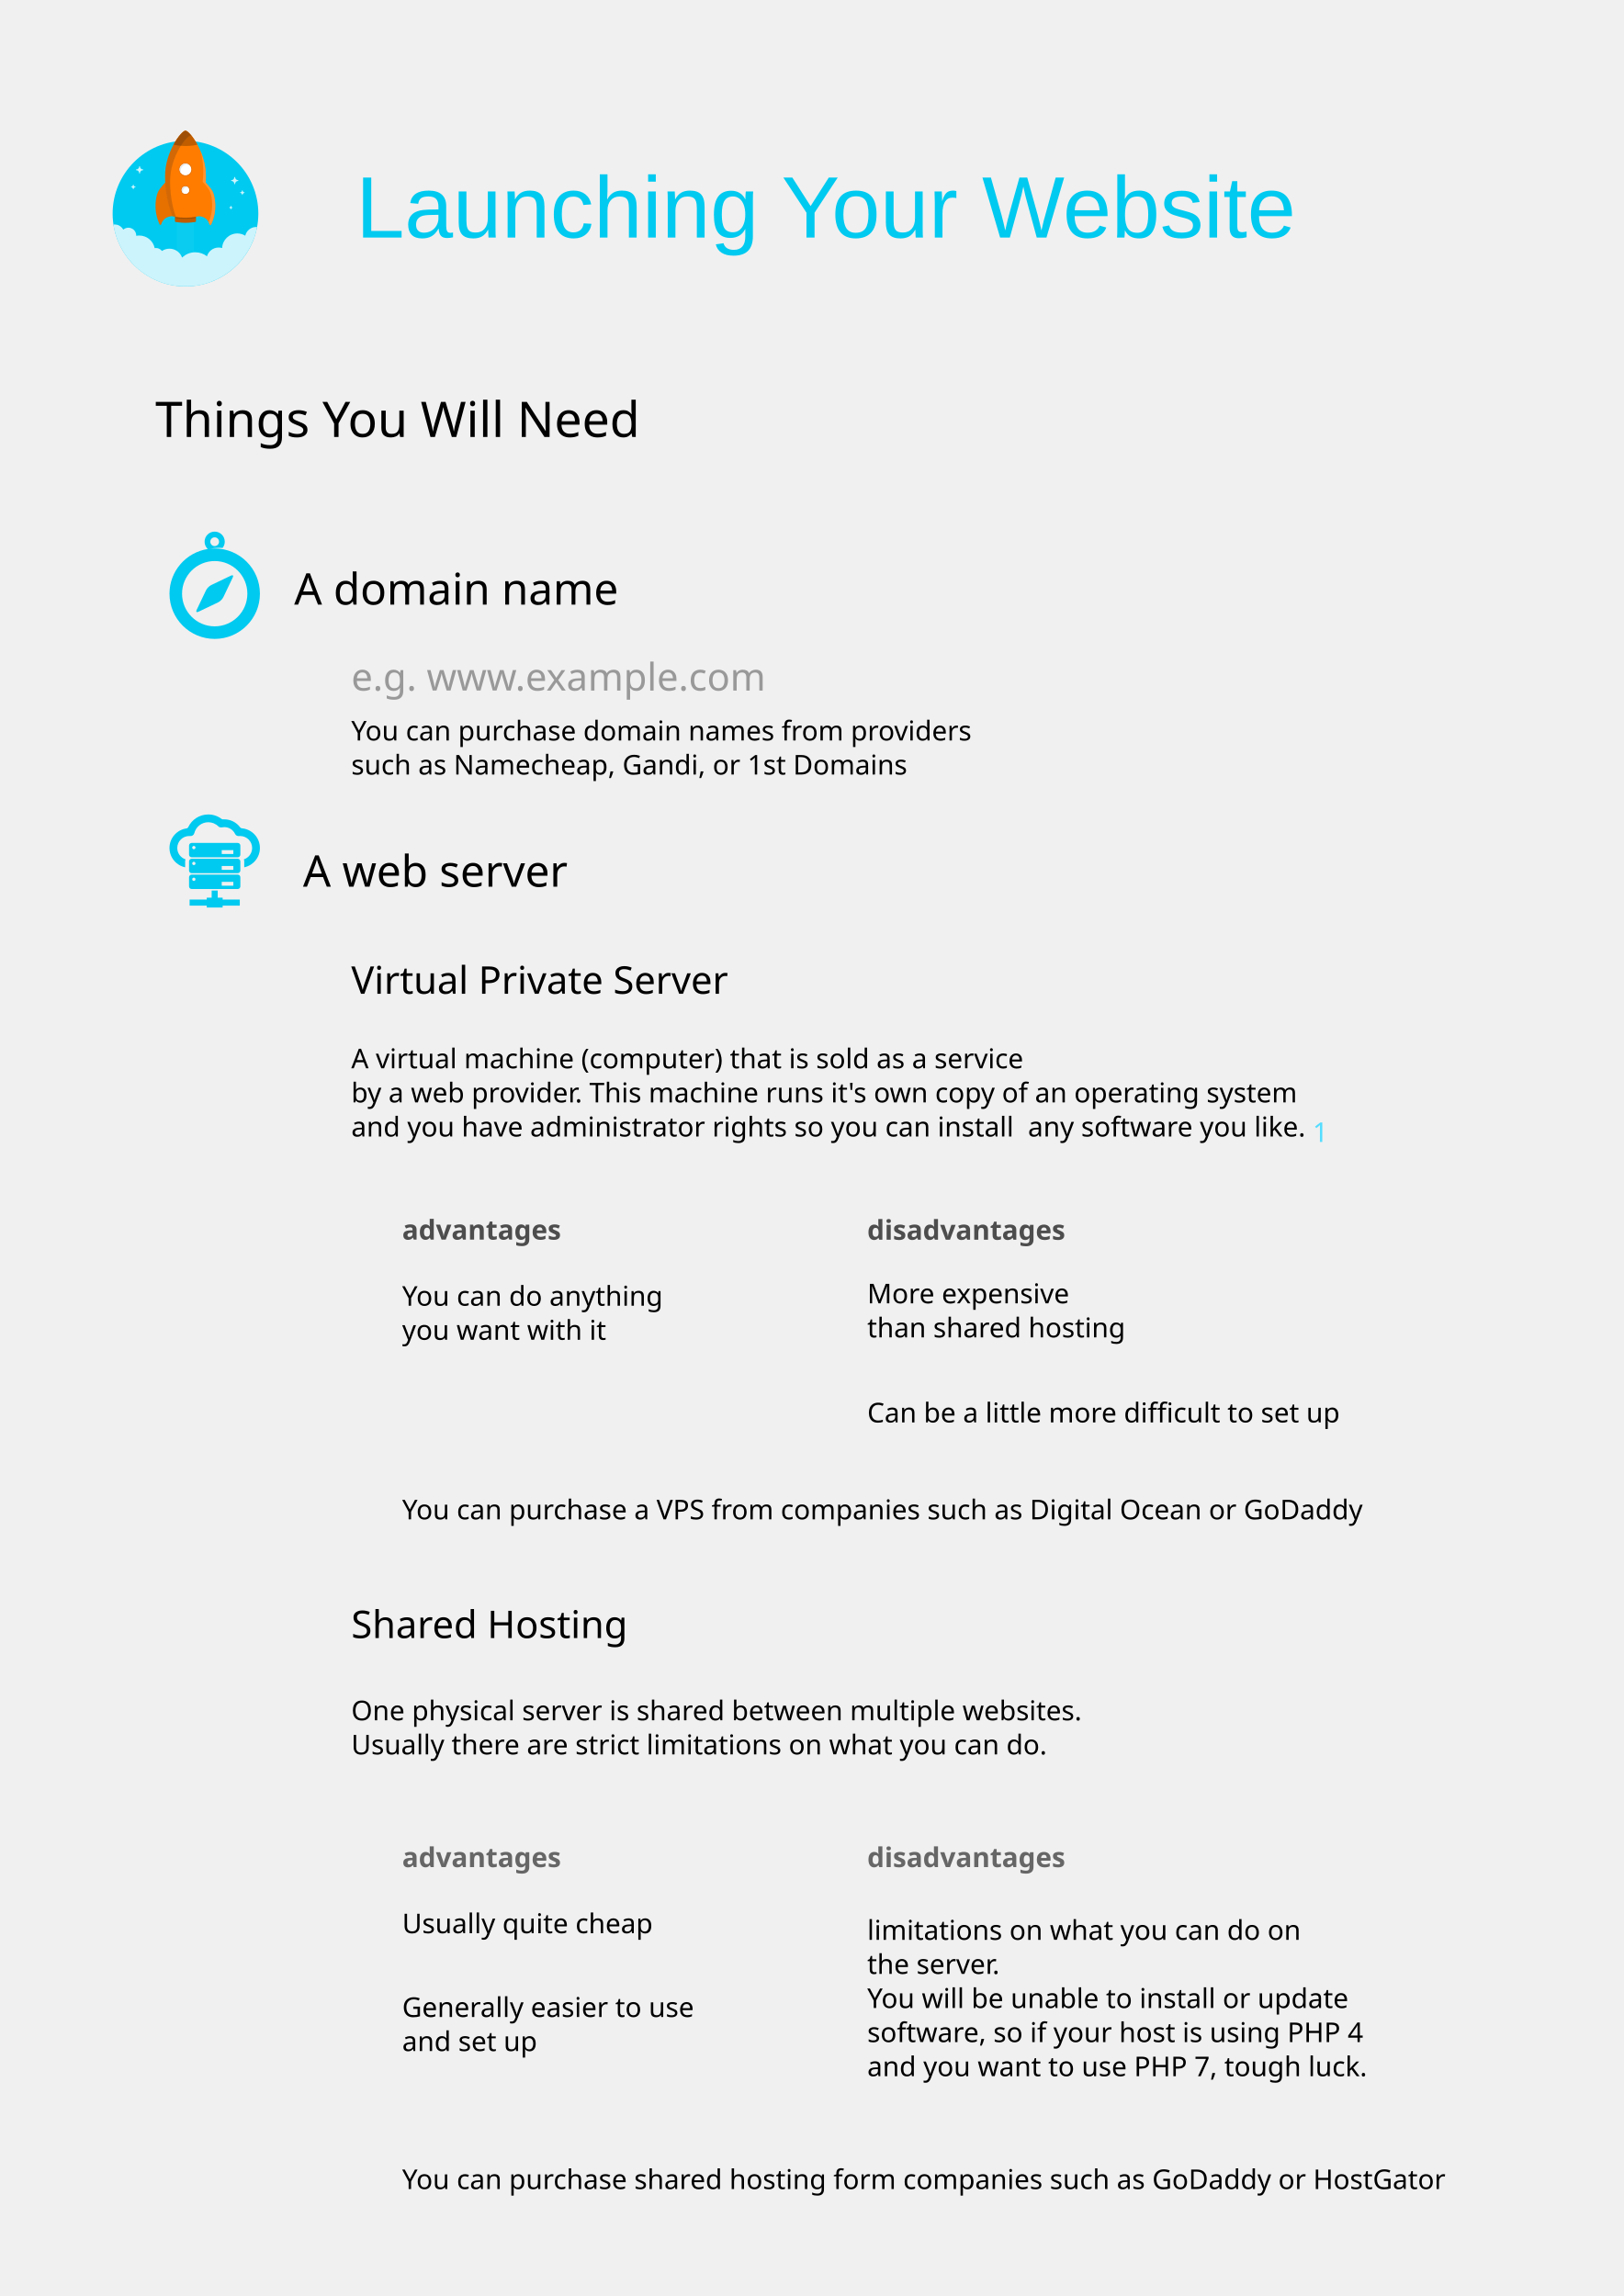
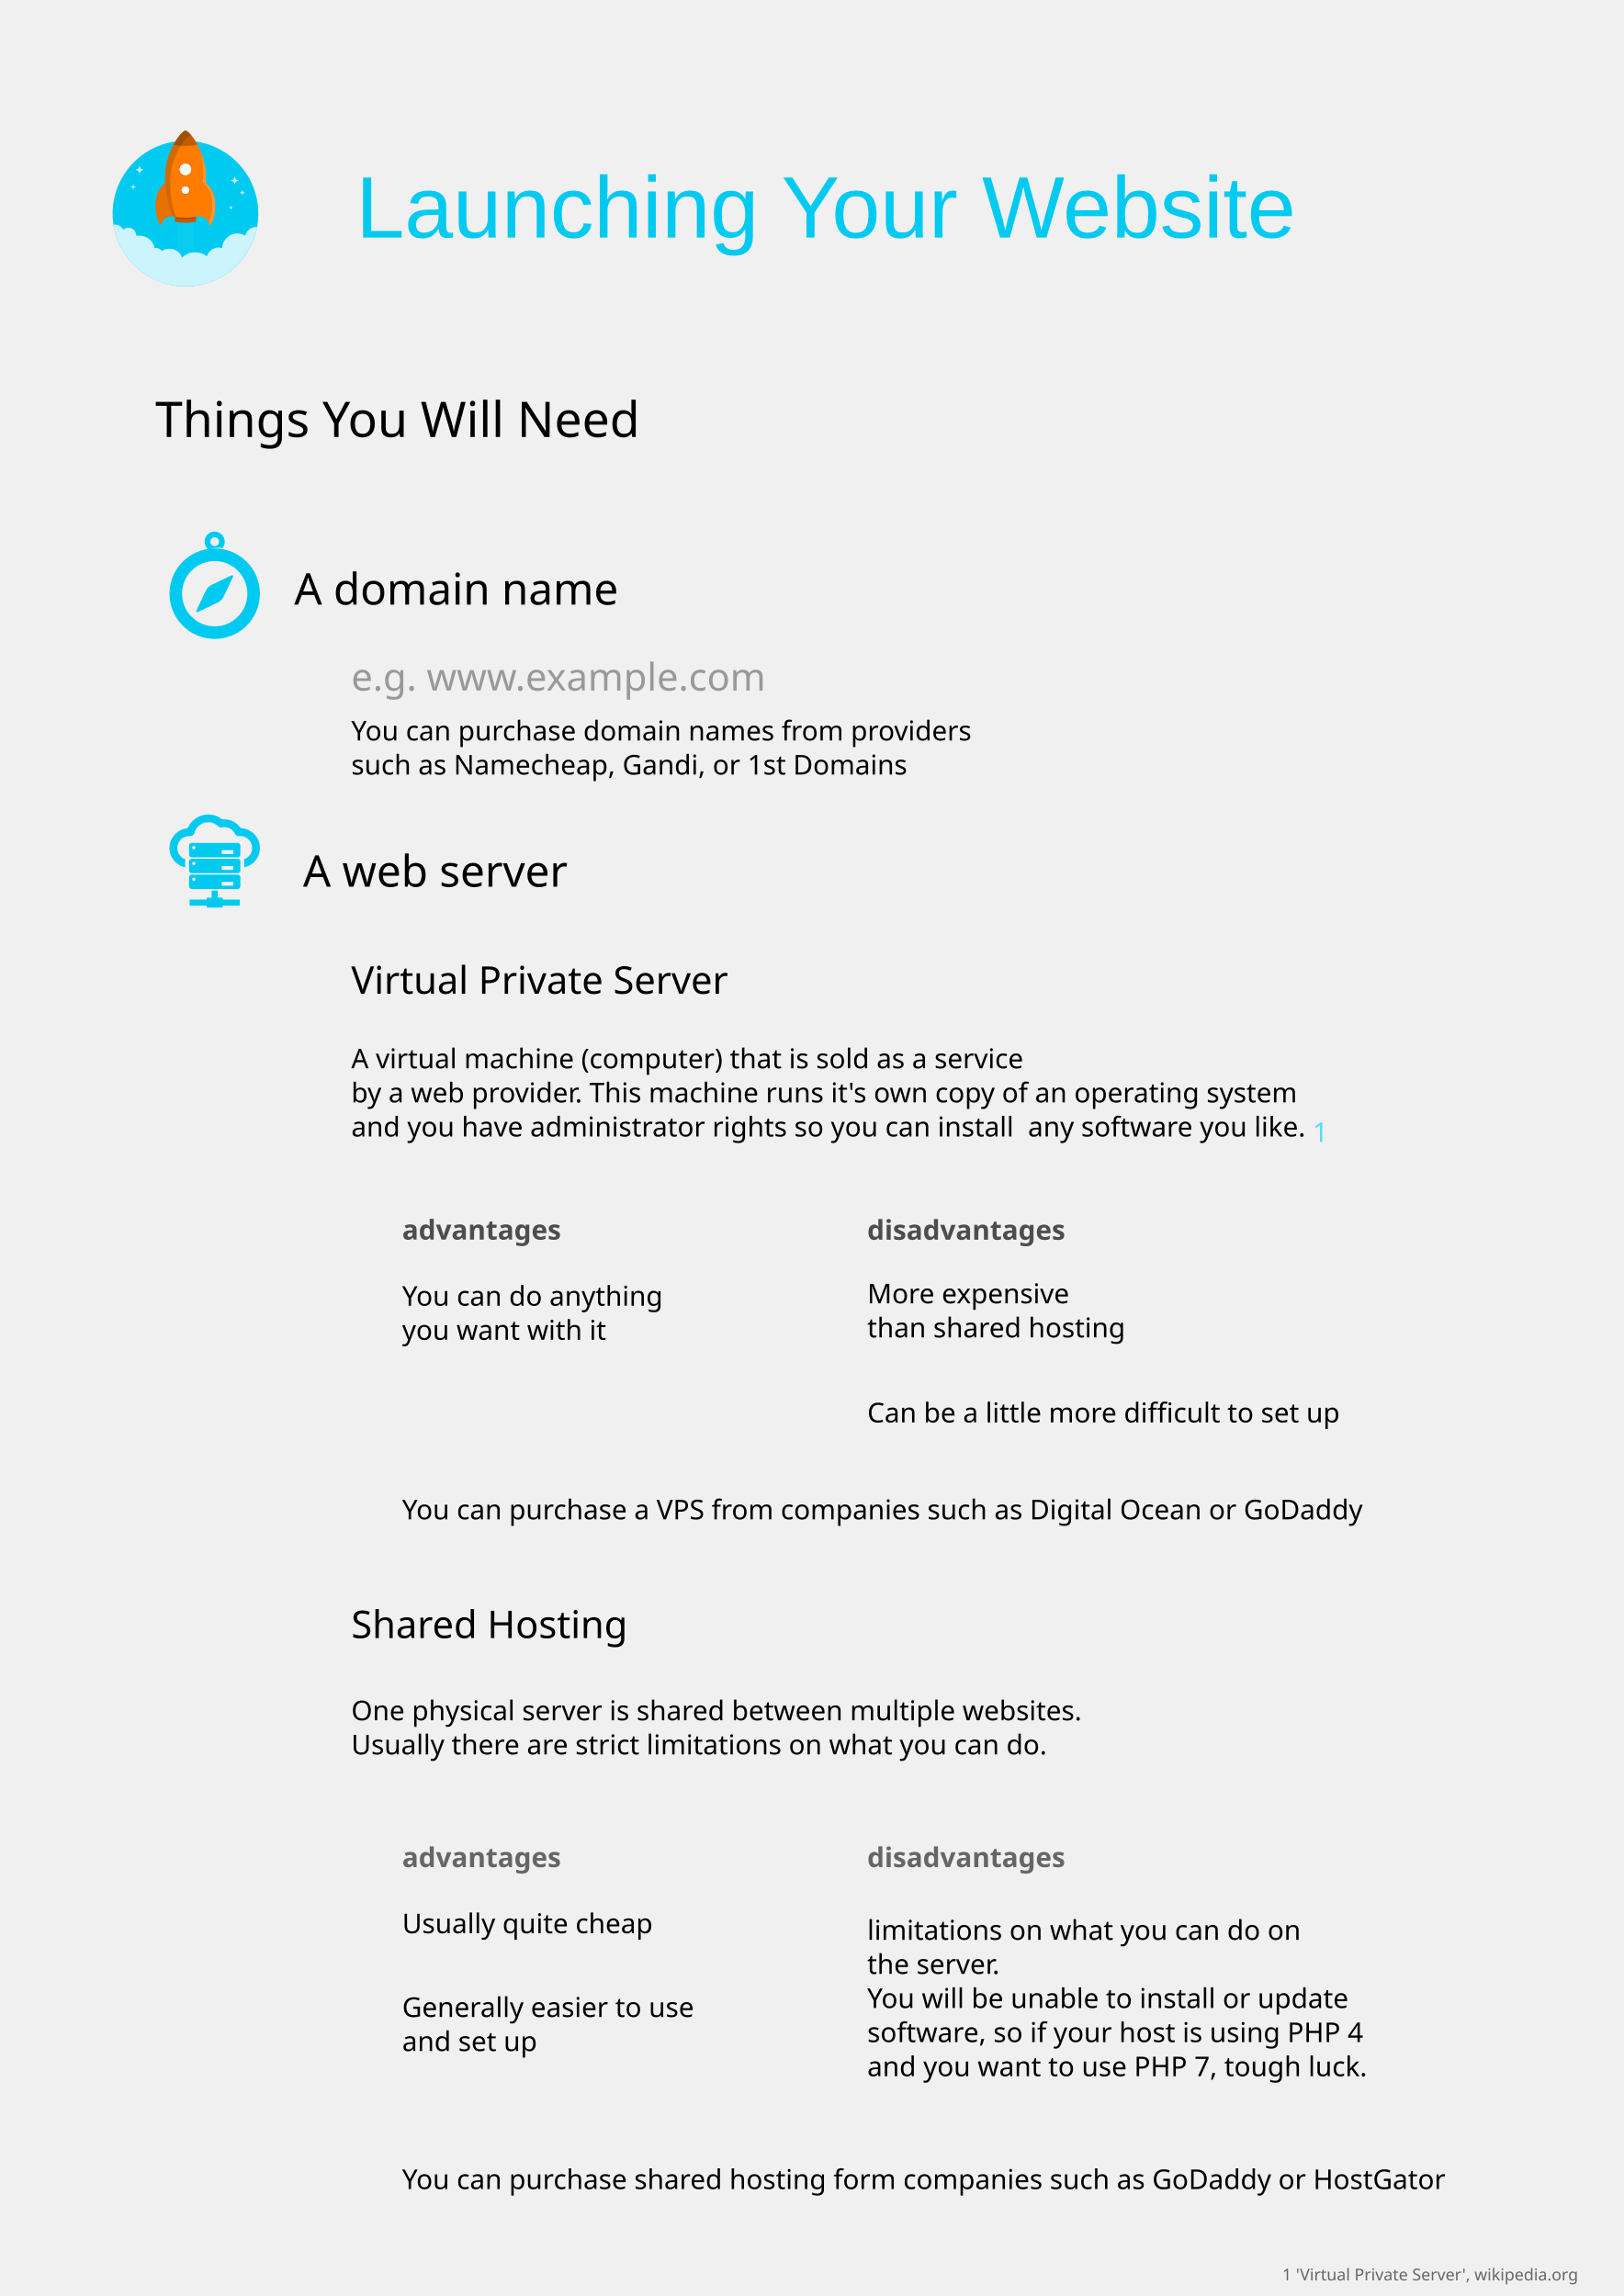
<svg xmlns="http://www.w3.org/2000/svg" width="210mm" height="297mm" viewBox="0 0 744.094 1052.362" id="svg2" version="1.1">
  <defs id="defs4">
    <clipPath id="clipPath16">
      <path d="m0 0h800v600h-800v-600z" id="path18" />
    </clipPath>
    <clipPath id="clipPath28">
      <path d="m233.23 277.42h335.48v-145.16h-335.48v145.16z" id="path30" />
    </clipPath>
    <clipPath id="clipPath32">
      <path d="m233.23 132.26h335.48v145.16h-335.48v-145.16z" id="path34" />
    </clipPath>
    <clipPath id="clipPath52">
      <path d="m507.61 388.52h17.831v-17.832h-17.831v17.832z" id="path54" />
    </clipPath>
    <clipPath id="clipPath56">
      <path d="m507.61 370.69h17.831v17.832h-17.831v-17.832z" id="path58" />
    </clipPath>
    <clipPath id="clipPath76">
      <path d="m285.43 413.65h17.831v-17.831h-17.831v17.831z" id="path78" />
    </clipPath>
    <clipPath id="clipPath80">
      <path d="m285.43 395.82h17.831v17.831h-17.831v-17.831z" id="path82" />
    </clipPath>
    <clipPath id="clipPath100">
      <path d="m528.51 357.24h11.682v-11.682h-11.682v11.682z" id="path102" />
    </clipPath>
    <clipPath id="clipPath104">
      <path d="m528.51 345.56h11.683v11.682h-11.683v-11.682z" id="path106" />
    </clipPath>
    <clipPath id="clipPath124">
      <path d="m273.75 370.52h11.683v-11.683h-11.683v11.683z" id="path126" />
    </clipPath>
    <clipPath id="clipPath128">
      <path d="m273.75 358.83h11.682v11.683h-11.682v-11.683z" id="path130" />
    </clipPath>
    <clipPath id="clipPath148">
      <path d="m503.09 321h9.031v-9.031h-9.031v9.031z" id="path150" />
    </clipPath>
    <clipPath id="clipPath152">
      <path d="m503.09 311.97h9.031v9.03h-9.031v-9.03z" id="path154" />
    </clipPath>
    <clipPath id="clipPath176">
      <path d="m380.45 290.36h42.023v-86.543h-42.023v86.543z" id="path178" />
    </clipPath>
    <clipPath id="clipPath180">
      <path d="m380.46 203.82h42.021v86.543h-42.021v-86.543z" id="path182" />
    </clipPath>
    <clipPath id="clipPath184">
      <path d="m380.46 290.36h42.022v-86.543h-42.022v86.543z" id="path186" />
    </clipPath>
    <clipPath id="clipPath188">
      <path d="m380.46 290.36h42.022v-86.543h-42.022v86.543z" id="path190" />
    </clipPath>
    <linearGradient gradientTransform="matrix(-.0000038 86.543 -86.543 -.0000038 401.44 203.81)" gradientUnits="userSpaceOnUse" id="linearGradient196">
      <stop offset="0" stop-color="#231f20" id="stop198" />
      <stop offset="1" stop-color="#fff" id="stop200" />
    </linearGradient>
    <mask id="mask202">
      <g id="g204">
        <g clip-path="url(#clipPath184)" id="g206">
          <path d="m380.46 290.36h42.021v-86.543h-42.021v86.543z" id="path208" />
          <g id="g210">
            <g id="g214">
              <g clip-path="url(#clipPath188)" id="g216">
                <g id="g218">
                  <g id="g220">
                    <g id="g222">
                      <g id="g224">
                        <path fill="url(#linearGradient196)" d="m380.46 290.36h42.021v-86.543h-42.021v86.543z" id="path226" />
                      </g>
                    </g>
                  </g>
                </g>
              </g>
            </g>
          </g>
        </g>
      </g>
    </mask>
    <clipPath id="clipPath228">
      <path d="m380.46 290.36h42.022v-86.543h-42.022v86.543z" id="path230" />
    </clipPath>
    <linearGradient gradientTransform="matrix(-3.8e-6,86.543,-86.543,-3.8e-6,401.44,203.81)" gradientUnits="userSpaceOnUse" id="linearGradient236">
      <stop offset="0" stop-color="#fff" id="stop238" />
      <stop offset="1" stop-color="#fff" id="stop240" />
    </linearGradient>
    <clipPath id="clipPath280">
      <path d="m376.94 297.56h49.046v-7.704h-49.046v7.704z" id="path282" />
    </clipPath>
    <clipPath id="clipPath284">
      <path d="m376.94 289.86h49.046v7.703h-49.046v-7.703z" id="path286" />
    </clipPath>
    <clipPath id="clipPath344">
      <path d="m353.81 496.26h62.813v-201.62h-62.813v201.62z" id="path346" />
    </clipPath>
    <clipPath id="clipPath348">
      <path d="m353.81 294.65h62.813v201.61h-62.813v-201.61z" id="path350" />
    </clipPath>
  </defs>
  <g id="layer1">
    <g transform="matrix(0.196215,0,0,-0.196215,6.218703,157.2435)" id="g10">
      <g id="g12">
        <g clip-path="url(#clipPath16)" id="g14">
          <g transform="translate(571.64,302.39)" id="g20">
            <path d="m 0,0 c 0,-93.964 -76.172,-170.13 -170.13,-170.13 -93.959,0 -170.14,76.162 -170.14,170.13 0,93.957 76.177,170.12 170.14,170.12 C -76.172,170.12 0,93.957 0,0" id="path22" style="fill:#00caf0" />
          </g>
          <g id="g24">
            <g id="g36">
              <g clip-path="url(#clipPath28)" id="g38" style="opacity:0.8">
                <g id="g40">
                  <g clip-path="url(#clipPath32)" id="g42">
                    <g transform="translate(401.52,132.26)" id="g44">
                      <path d="m 0,0 c 83.247,0 152.49,59.808 167.2,138.8 -0.709,0.057 -1.42,0.107 -2.142,0.107 -12.435,0 -22.818,-8.711 -25.426,-20.357 -5.404,3.312 -11.735,5.255 -18.537,5.255 -19.155,0 -34.728,-15.151 -35.506,-34.115 -2.587,0.775 -5.325,1.206 -8.164,1.206 -12.91,0 -23.79,-8.619 -27.249,-20.409 -7.539,5.831 -16.969,9.336 -27.239,9.336 -11.971,0 -22.818,-4.741 -30.83,-12.415 -4.35,12.122 -15.907,20.809 -29.528,20.809 -6.509,0 -12.552,-1.979 -17.567,-5.365 -3.16,4.203 -8.173,6.933 -13.839,6.933 -1.057,0 -2.085,-0.11 -3.089,-0.29 -3.401,16.801 -18.244,29.448 -36.044,29.448 -2.433,0 -4.804,-0.249 -7.105,-0.698 0.01,0.233 0.036,0.461 0.036,0.698 0,10.098 -8.185,18.279 -18.278,18.279 -4.585,0 -8.764,-1.698 -11.973,-4.487 -4.217,7.414 -12.175,12.427 -21.316,12.427 -0.569,0 -1.126,-0.046 -1.686,-0.084 12.11,-82.088 82.833,-145.08 168.28,-145.08" id="path46" style="fill:#ffffff" />
                    </g>
                  </g>
                </g>
              </g>
            </g>
          </g>
          <g id="g48">
            <g id="g60">
              <g clip-path="url(#clipPath52)" id="g62" style="opacity:0.8">
                <g id="g64">
                  <g clip-path="url(#clipPath56)" id="g66">
                    <g transform="translate(524.62,380.43)" id="g68">
                      <path d="m 0,0 c -4.012,0 -7.275,3.261 -7.275,7.275 0,0.454 -0.368,0.819 -0.822,0.819 -0.452,0 -0.819,-0.365 -0.819,-0.819 C -8.916,3.261 -12.18,0 -16.191,0 c -0.452,0 -0.822,-0.368 -0.822,-0.822 0,-0.451 0.37,-0.819 0.822,-0.819 4.011,0 7.275,-3.264 7.275,-7.275 0,-0.454 0.367,-0.821 0.819,-0.821 0.454,0 0.822,0.367 0.822,0.821 0,4.011 3.263,7.275 7.275,7.275 0.453,0 0.818,0.368 0.818,0.819 C 0.818,-0.368 0.453,0 0,0" id="path70" style="fill:#ffffff" />
                    </g>
                  </g>
                </g>
              </g>
            </g>
          </g>
          <g id="g72">
            <g id="g84">
              <g clip-path="url(#clipPath76)" id="g86" style="opacity:0.8">
                <g id="g88">
                  <g clip-path="url(#clipPath80)" id="g90">
                    <g transform="translate(302.44,405.55)" id="g92">
                      <path d="m 0,0 c -4.011,0 -7.275,3.262 -7.275,7.275 0,0.454 -0.368,0.819 -0.82,0.819 -0.453,0 -0.821,-0.365 -0.821,-0.819 C -8.916,3.262 -12.18,0 -16.19,0 c -0.453,0 -0.821,-0.367 -0.821,-0.821 0,-0.452 0.368,-0.819 0.821,-0.819 4.01,0 7.274,-3.264 7.274,-7.276 0,-0.453 0.368,-0.821 0.821,-0.821 0.452,0 0.82,0.368 0.82,0.821 0,4.012 3.264,7.276 7.275,7.276 0.453,0 0.82,0.367 0.82,0.819 C 0.82,-0.367 0.453,0 0,0" id="path94" style="fill:#ffffff" />
                    </g>
                  </g>
                </g>
              </g>
            </g>
          </g>
          <g id="g96">
            <g id="g108">
              <g clip-path="url(#clipPath100)" id="g110" style="opacity:0.8">
                <g id="g112">
                  <g clip-path="url(#clipPath104)" id="g114">
                    <g transform="translate(539.66,351.94)" id="g116">
                      <path d="m 0,0 c -2.63,0 -4.768,2.138 -4.768,4.765 0,0.298 -0.24,0.538 -0.538,0.538 -0.297,0 -0.536,-0.24 -0.536,-0.538 C -5.842,2.138 -7.981,0 -10.609,0 c -0.295,0 -0.538,-0.24 -0.538,-0.538 0,-0.295 0.243,-0.538 0.538,-0.538 2.628,0 4.767,-2.138 4.767,-4.765 0,-0.298 0.239,-0.538 0.536,-0.538 0.298,0 0.538,0.24 0.538,0.538 0,2.627 2.138,4.765 4.768,4.765 0.295,0 0.535,0.243 0.535,0.538 C 0.535,-0.24 0.295,0 0,0" id="path118" style="fill:#ffffff" />
                    </g>
                  </g>
                </g>
              </g>
            </g>
          </g>
          <g id="g120">
            <g id="g132">
              <g clip-path="url(#clipPath124)" id="g134" style="opacity:0.8">
                <g id="g136">
                  <g clip-path="url(#clipPath128)" id="g138">
                    <g transform="translate(284.89,365.21)" id="g140">
                      <path d="m 0,0 c -2.629,0 -4.768,2.138 -4.768,4.765 0,0.298 -0.24,0.538 -0.537,0.538 -0.297,0 -0.536,-0.24 -0.536,-0.538 C -5.841,2.138 -7.98,0 -10.609,0 c -0.295,0 -0.537,-0.24 -0.537,-0.538 0,-0.295 0.242,-0.538 0.537,-0.538 2.629,0 4.768,-2.138 4.768,-4.765 0,-0.298 0.239,-0.538 0.536,-0.538 0.297,0 0.537,0.24 0.537,0.538 0,2.627 2.139,4.765 4.768,4.765 0.295,0 0.537,0.243 0.537,0.538 C 0.537,-0.24 0.295,0 0,0" id="path142" style="fill:#ffffff" />
                    </g>
                  </g>
                </g>
              </g>
            </g>
          </g>
          <g id="g144">
            <g id="g156">
              <g clip-path="url(#clipPath148)" id="g158" style="opacity:0.8">
                <g id="g160">
                  <g clip-path="url(#clipPath152)" id="g162">
                    <g transform="translate(511.71,316.9)" id="g164">
                      <path d="M 0,0 C -2.032,0 -3.687,1.652 -3.687,3.685 -3.687,3.915 -3.872,4.1 -4.103,4.1 -4.331,4.1 -4.516,3.915 -4.516,3.685 -4.516,1.652 -6.168,0 -8.202,0 c -0.229,0 -0.416,-0.185 -0.416,-0.416 0,-0.228 0.187,-0.415 0.416,-0.415 2.034,0 3.686,-1.652 3.686,-3.684 0,-0.229 0.185,-0.416 0.413,-0.416 0.231,0 0.416,0.187 0.416,0.416 0,2.032 1.655,3.684 3.687,3.684 0.229,0 0.413,0.187 0.413,0.415 C 0.413,-0.185 0.229,0 0,0" id="path166" style="fill:#ffffff" />
                    </g>
                  </g>
                </g>
              </g>
            </g>
          </g>
          <g transform="translate(337.13,352.53)" id="g168">
            <path d="m 0,0 c 4.222,9.415 17.499,22.846 18.062,23.413 0.489,0.495 1.206,0.677 1.874,0.492 0.666,-0.189 1.177,-0.725 1.334,-1.402 l 17.657,-76.414 c 0.14,-0.604 -0.023,-1.237 -0.436,-1.695 -0.412,-0.467 -1.023,-0.707 -1.638,-0.625 -0.007,0 -0.903,0.1 -2.363,0.1 -6.41,0 -21.854,-1.854 -26.794,-19.029 -0.22,-0.762 -0.885,-1.31 -1.675,-1.374 -0.052,-0.002 -0.105,-0.002 -0.157,-0.002 -0.727,0 -1.4,0.415 -1.718,1.083 C -11.901,-41.758 -4.287,-9.562 0,0" id="path170" style="fill:#e67000" />
          </g>
          <g id="g172">
            <g id="g242">
              <g clip-path="url(#clipPath176)" id="g244" style="opacity:0.3">
                <g id="g246">
                  <g clip-path="url(#clipPath180)" id="g248">
                    <g id="g250">
                      <g mask="url(#mask202)" id="g254">
                        <g id="g258">
                          <g clip-path="url(#clipPath228)" id="g260">
                            <g id="g262">
                              <g id="g264">
                                <g id="g266">
                                  <g id="g268">
                                    <path d="m 380.46,290.36 42.021,0 0,-86.543 -42.021,0 0,86.543 z" id="path270" style="fill:url(#linearGradient236)" />
                                  </g>
                                </g>
                              </g>
                            </g>
                          </g>
                        </g>
                      </g>
                    </g>
                  </g>
                </g>
              </g>
            </g>
          </g>
          <g transform="translate(425.29,296.55)" id="g272">
            <path d="m 0,0 c -0.439,0.361 -1.014,0.51 -1.575,0.399 -4.53,-0.891 -12.063,-1.95 -22.251,-1.95 -10.189,0 -17.724,1.059 -22.25,1.95 -0.559,0.111 -1.136,-0.034 -1.577,-0.399 -0.441,-0.364 -0.696,-0.902 -0.696,-1.469 l 0,-10.318 c 0,-0.938 0.68,-1.734 1.604,-1.881 0.513,-0.082 12.685,-2.011 22.919,-2.011 10.232,0 22.404,1.929 22.919,2.011 0.922,0.147 1.604,0.943 1.604,1.881 l 0,10.318 C 0.697,-0.902 0.442,-0.364 0,0" id="path274" style="fill:#bf5d00" />
          </g>
          <g id="g276">
            <g id="g288">
              <g clip-path="url(#clipPath280)" id="g290" style="opacity:0.2">
                <g id="g292">
                  <g clip-path="url(#clipPath284)" id="g294">
                    <g transform="translate(425.29,297.12)" id="g296">
                      <path d="m 0,0 c -0.439,0.36 -1.014,0.51 -1.575,0.397 -4.53,-0.891 -12.063,-1.952 -22.251,-1.952 -10.189,0 -17.724,1.061 -22.25,1.952 -0.559,0.115 -1.136,-0.037 -1.577,-0.397 -0.441,-0.363 -0.696,-0.903 -0.696,-1.47 l 0,-5.717 c 0,0.572 0.255,1.111 0.696,1.47 0.441,0.364 1.018,0.515 1.577,0.402 4.526,-0.892 12.061,-1.953 22.25,-1.953 10.188,0 17.721,1.061 22.251,1.953 0.561,0.11 1.136,-0.039 1.575,-0.402 0.442,-0.359 0.697,-0.898 0.697,-1.47 l 0,5.717 C 0.697,-0.903 0.442,-0.363 0,0" id="path298" style="fill:#231f20" />
                    </g>
                  </g>
                </g>
              </g>
            </g>
          </g>
          <g transform="translate(401.46,496.26)" id="g300">
            <path d="m 0,0 c -9.34,0 -47.653,-48.961 -47.653,-106.66 0,-55.951 16.9,-91.826 17.071,-92.204 0.214,-0.468 0.61,-0.835 1.099,-1.004 0.419,-0.15 10.525,-3.651 29.483,-3.651 18.955,0 29.062,3.501 29.485,3.651 0.486,0.169 0.884,0.536 1.095,1.004 0.173,0.378 17.072,36.253 17.072,92.204 C 47.652,-48.961 9.339,0 0,0" id="path302" style="fill:#ff7c00" />
          </g>
          <g transform="translate(429.37,463.52)" id="g304">
            <path d="M 0,0 C -11.005,20.058 -23.084,32.742 -27.902,32.742 -32.723,32.742 -44.8,20.058 -55.805,0 -52.679,-0.92 -43.538,-3.163 -27.902,-3.163 -12.267,-3.163 -3.125,-0.92 0,0" id="path306" style="fill:#bf5d00" />
          </g>
          <g transform="translate(401.46,390.86)" id="g308">
            <path d="m 0,0 c -8.13,0 -14.745,6.614 -14.745,14.744 0,8.131 6.615,14.745 14.745,14.745 8.13,0 14.743,-6.614 14.743,-14.745 C 14.743,6.614 8.13,0 0,0" id="path310" style="fill:#ffffff" />
          </g>
          <g transform="translate(401.46,421.35)" id="g312">
            <path d="m 0,0 c -8.682,0 -15.745,-7.063 -15.745,-15.746 0,-8.681 7.063,-15.743 15.745,-15.743 8.681,0 15.743,7.062 15.743,15.743 C 15.743,-7.063 8.681,0 0,0 m 0,-2 c 7.59,0 13.743,-6.153 13.743,-13.746 0,-7.589 -6.153,-13.743 -13.743,-13.743 -7.592,0 -13.745,6.154 -13.745,13.743 C -13.745,-8.153 -7.592,-2 0,-2" id="path314" style="fill:#e66e00" />
          </g>
          <g transform="translate(401.46,347.28)" id="g316">
            <path d="m 0,0 c -5.506,0 -9.985,4.479 -9.985,9.983 0,5.506 4.479,9.985 9.985,9.985 5.505,0 9.983,-4.479 9.983,-9.985 C 9.983,4.479 5.505,0 0,0" id="path318" style="fill:#ffffff" />
          </g>
          <g transform="translate(401.46,368.25)" id="g320">
            <path d="m 0,0 c -6.057,0 -10.985,-4.928 -10.985,-10.985 0,-6.057 4.928,-10.983 10.985,-10.983 6.057,0 10.983,4.926 10.983,10.983 C 10.983,-4.928 6.057,0 0,0 m 0,-2 c 4.963,0 8.983,-4.023 8.983,-8.985 0,-4.962 -4.02,-8.983 -8.983,-8.983 -4.962,0 -8.985,4.021 -8.985,8.983 C -8.985,-6.023 -4.962,-2 0,-2" id="path322" style="fill:#e66e00" />
          </g>
          <g transform="translate(390.39,402.94)" id="g324">
            <path d="m 0,0 c 0,7.592 6.153,13.746 13.744,13.746 3.115,0 5.976,-1.048 8.282,-2.794 -2.51,3.312 -6.473,5.46 -10.948,5.46 -7.592,0 -13.745,-6.154 -13.745,-13.746 0,-4.475 2.149,-8.44 5.463,-10.95 C 1.048,-5.979 0,-3.115 0,0" id="path326" style="fill:#e6e7e8" />
          </g>
          <g transform="translate(395.15,354.6)" id="g328">
            <path d="m 0,0 c 0,4.962 4.023,8.985 8.984,8.985 1.797,0 3.464,-0.54 4.866,-1.448 -1.6,2.471 -4.369,4.114 -7.532,4.114 -4.962,0 -8.985,-4.023 -8.985,-8.985 0,-3.163 1.645,-5.935 4.118,-7.535 C 0.541,-3.463 0,-1.799 0,0" id="path330" style="fill:#e6e7e8" />
          </g>
          <g transform="translate(465.44,352.53)" id="g332">
            <path d="m 0,0 c -4.22,9.415 -17.497,22.846 -18.062,23.413 -0.487,0.495 -1.206,0.677 -1.873,0.492 -0.666,-0.189 -1.176,-0.725 -1.333,-1.402 l -17.658,-76.414 c -0.139,-0.604 0.024,-1.237 0.437,-1.695 0.411,-0.467 1.023,-0.707 1.638,-0.625 0.009,0 0.903,0.1 2.364,0.1 6.408,0 21.851,-1.854 26.795,-19.029 0.215,-0.762 0.883,-1.31 1.671,-1.374 0.052,-0.002 0.106,-0.002 0.159,-0.002 0.729,0 1.397,0.415 1.719,1.083 C 11.901,-41.758 4.287,-9.562 0,0" id="path334" style="fill:#ff7c00" />
          </g>
          <g transform="translate(435.45,451.2)" id="g336">
            <path d="m 0,0 c 6.474,-16.294 9.882,-50.928 6.101,-74.519 3.557,-3.721 13.237,-14.248 16.731,-22.039 4.141,-9.24 11.382,-39.592 -2.592,-72.017 0.815,-1.587 1.531,-3.333 2.102,-5.303 0.219,-0.762 0.884,-1.309 1.675,-1.374 0.052,-0.005 0.102,-0.005 0.155,-0.005 0.728,0 1.4,0.418 1.718,1.086 16.048,33.695 8.435,65.892 4.145,75.456 -3.492,7.791 -13.177,18.316 -16.731,22.039 0.264,4.832 0.413,9.847 0.413,15.035 0,22.718 -5.942,44.085 -13.717,61.64" id="path338" style="fill:#ff9633" />
          </g>
          <g id="g340">
            <g id="g352">
              <g clip-path="url(#clipPath344)" id="g354" style="opacity:0.2">
                <g id="g356">
                  <g clip-path="url(#clipPath348)" id="g358">
                    <g transform="translate(365.62,377.8)" id="g360">
                      <path d="m 0,0 c 0,57.692 38.313,106.66 47.654,106.66 0.876,0 2.014,-0.438 3.349,-1.269 -6.51,8.311 -12.246,13.078 -15.16,13.078 -9.34,0 -47.653,-48.961 -47.653,-106.66 0,-55.951 16.9,-91.826 17.071,-92.204 0.214,-0.468 0.61,-0.835 1.099,-1.004 0.201,-0.071 2.617,-0.9 7.112,-1.751 C 8.464,-69.135 0,-39.607 0,-0.001" id="path362" style="fill:#231f20" />
                    </g>
                  </g>
                </g>
              </g>
            </g>
          </g>
        </g>
      </g>
    </g>
    <text xml:space="preserve" style="font-style:normal;font-variant:normal;font-weight:normal;font-stretch:normal;font-size:40px;line-height:125%;font-family:Arial;-inkscape-font-specification:Arial;letter-spacing:0px;word-spacing:0px;fill:#00caf0;fill-opacity:1;stroke:none;stroke-width:1px;stroke-linecap:butt;stroke-linejoin:miter;stroke-opacity:1" x="163.112" y="108.892" id="text4669">
      <tspan id="tspan4671" x="163.112" y="108.892">Launching Your Website</tspan>
    </text>
    <text xml:space="preserve" style="font-style:normal;font-weight:normal;font-size:40px;line-height:125%;font-family:sans-serif;letter-spacing:0px;word-spacing:0px;fill:#000000;fill-opacity:1;stroke:none;stroke-width:1px;stroke-linecap:butt;stroke-linejoin:miter;stroke-opacity:1" x="71.176" y="200.282" id="text4713">
      <tspan id="tspan4715" x="71.176" y="200.282" style="font-size:22.5px">Things You Will Need</tspan>
    </text>
    <text xml:space="preserve" style="font-style:normal;font-weight:normal;font-size:40px;line-height:125%;font-family:sans-serif;letter-spacing:0px;word-spacing:0px;fill:#000000;fill-opacity:1;stroke:none;stroke-width:1px;stroke-linecap:butt;stroke-linejoin:miter;stroke-opacity:1" x="134.817" y="277.115" id="text4717">
      <tspan id="tspan4719" x="134.817" y="277.115" style="font-size:20px">A domain name</tspan>
    </text>
    <text xml:space="preserve" style="font-style:normal;font-weight:normal;font-size:40px;line-height:125%;font-family:sans-serif;letter-spacing:0px;word-spacing:0px;fill:#000000;fill-opacity:1;stroke:none;stroke-width:1px;stroke-linecap:butt;stroke-linejoin:miter;stroke-opacity:1" x="138.857" y="406.414" id="text4721">
      <tspan id="tspan4723" x="138.857" y="406.414" style="font-size:20px">A web server</tspan>
    </text>
    <text xml:space="preserve" style="font-style:normal;font-weight:normal;font-size:40px;line-height:125%;font-family:sans-serif;letter-spacing:0px;word-spacing:0px;fill:#999999;fill-opacity:1;stroke:none;stroke-width:1px;stroke-linecap:butt;stroke-linejoin:miter;stroke-opacity:1" x="160.959" y="316.511" id="text4725">
      <tspan id="tspan4727" x="160.959" y="316.511" style="font-size:17.5px;fill:#999999">e.g. www.example.com</tspan>
    </text>
    <text xml:space="preserve" style="font-style:normal;font-weight:normal;font-size:12.5px;line-height:125%;font-family:sans-serif;letter-spacing:0px;word-spacing:0px;fill:#000000;fill-opacity:1;stroke:none;stroke-width:1px;stroke-linecap:butt;stroke-linejoin:miter;stroke-opacity:1" x="226.345" y="361.968" id="text4729">
      <tspan id="tspan4731" x="226.345" y="361.968"> </tspan>
    </text>
    <g id="g4842" transform="matrix(0.5463512,0,0,0.5463512,71.07283,240.9334)" style="fill:#00caf0;fill-opacity:1">
      <path id="path4844" d="m 50,19.145 c -1.515,0 -3.007,0.099 -4.476,0.272 2.671,-0.564 5.438,-0.867 8.276,-0.867 0.956,0 1.901,0.046 2.841,0.111 1.122,-1.436 1.797,-3.238 1.797,-5.201 0,-4.673 -3.788,-8.46 -8.46,-8.46 -4.673,0 -8.46,3.788 -8.46,8.46 0,2.419 1.026,4.589 2.653,6.131 C 25.992,22.395 12.072,38.107 12.072,57.072 12.072,78.019 29.053,95 50,95 70.947,95 87.928,78.019 87.928,57.072 87.928,36.125 70.947,19.145 50,19.145 Z m -0.022,-9.36 c 2.03,0 3.675,1.646 3.675,3.676 0,2.03 -1.646,3.675 -3.675,3.675 -2.029,0 -3.675,-1.645 -3.675,-3.675 0,-2.03 1.645,-3.676 3.675,-3.676 z M 50,84.465 C 34.872,84.465 22.608,72.201 22.608,57.073 22.608,41.945 34.872,29.68 50,29.68 65.128,29.68 77.392,41.944 77.392,57.072 77.392,72.2 65.128,84.465 50,84.465 Z" style="fill:#00caf0;fill-opacity:1" />
      <path id="path4846" d="m 63.614,41.926 -16.531,7.895 c -1.613,0.77 -3.563,2.72 -4.334,4.334 l -7.895,16.531 c -0.77,1.613 -0.081,2.302 1.532,1.532 l 16.531,-7.895 c 1.613,-0.77 3.563,-2.721 4.334,-4.334 l 7.895,-16.531 c 0.77,-1.613 0.081,-2.302 -1.532,-1.532 z" style="fill:#00caf0;fill-opacity:1" />
    </g>
    <g id="g4997" transform="matrix(0.4314793,0,0,0.4314793,77.06215,373.3021)" style="fill:#00caf0;fill-opacity:1">
      <g id="g4947" style="fill:#00caf0;fill-opacity:1">
        <g id="g4949" style="fill:#00caf0;fill-opacity:1">
          <path id="path4951" d="m 73.847,30.236 -48.831,0 c -1.562,0 -2.836,1.263 -2.836,2.828 l 0,9.628 c 0,1.565 1.274,2.828 2.836,2.828 l 48.831,0 c 1.559,0 2.832,-1.263 2.832,-2.828 l 0,-9.628 c 0,-1.565 -1.275,-2.828 -2.832,-2.828 z m -46.56,6.706 c -0.965,0 -1.747,-0.78 -1.747,-1.746 0,-0.963 0.782,-1.745 1.747,-1.745 0.967,0 1.746,0.782 1.746,1.745 0,0.967 -0.779,1.746 -1.746,1.746 z m 41.944,5.034 -12.336,0 0,-4.097 12.337,0 0,4.097 z" style="fill:#00caf0;fill-opacity:1" />
          <path id="path4953" d="m 73.847,47.075 -48.831,0 c -1.562,0 -2.836,1.265 -2.836,2.83 l 0,9.627 c 0,1.563 1.274,2.829 2.836,2.829 l 48.831,0 c 1.559,0 2.832,-1.266 2.832,-2.829 l 0,-9.627 c 0,-1.565 -1.275,-2.83 -2.832,-2.83 z m -46.56,6.708 c -0.965,0 -1.747,-0.777 -1.747,-1.746 0,-0.962 0.782,-1.748 1.747,-1.748 0.967,0 1.746,0.785 1.746,1.748 0,0.968 -0.779,1.746 -1.746,1.746 z m 41.944,5.033 -12.336,0 0,-4.098 12.337,0 0,4.098 z" style="fill:#00caf0;fill-opacity:1" />
          <path id="path4955" d="m 73.847,63.915 -48.831,0 c -1.562,0 -2.836,1.265 -2.836,2.829 l 0,9.627 c 0,1.564 1.274,2.83 2.836,2.83 l 48.831,0 c 1.559,0 2.832,-1.266 2.832,-2.83 l 0,-9.627 c 0,-1.564 -1.275,-2.829 -2.832,-2.829 z m -46.56,6.706 c -0.965,0 -1.747,-0.775 -1.747,-1.746 0,-0.964 0.782,-1.744 1.747,-1.744 0.967,0 1.746,0.779 1.746,1.744 0,0.971 -0.779,1.746 -1.746,1.746 z m 41.944,5.033 -12.336,0 0,-4.098 12.337,0 0,4.098 z" style="fill:#00caf0;fill-opacity:1" />
          <polygon id="polygon4957" points="46.204,80.838 46.204,88.409 40.994,88.409 40.994,90.404 22.778,90.404 22.778,96.863 40.994,96.863 40.994,98.861 57.864,98.861 57.864,96.863 76.079,96.863 76.079,90.404 57.864,90.404 57.864,88.409 52.66,88.409 52.66,80.838 " style="fill:#00caf0;fill-opacity:1" />
          <path id="path4959" d="M 78.253,14.706 C 77.554,14.647 76.912,14.29 76.496,13.727 72.581,8.44 66.304,5.179 59.624,5.179 59.206,5.179 58.787,5.192 58.368,5.217 57.788,5.252 57.218,5.079 56.755,4.729 52.688,1.662 47.76,0 42.602,0 33.36,0 25.157,5.354 21.323,13.461 20.971,14.204 20.269,14.72 19.455,14.834 9.269,16.267 1.405,25.039 1.405,35.613 c 0,10.081 7.147,18.519 16.641,20.526 l 0,-6.234 c 0,-0.777 0.144,-1.518 0.383,-2.215 -5.077,-1.669 -8.757,-6.448 -8.757,-12.076 0,-7.011 5.704,-12.715 12.716,-12.715 0.354,0 0.702,0.028 1.049,0.056 2.021,0.157 3.849,-1.154 4.342,-3.114 1.709,-6.814 7.806,-11.573 14.822,-11.573 4.01,0 7.805,1.548 10.685,4.36 0.984,0.96 2.383,1.369 3.729,1.088 0.859,-0.179 1.736,-0.27 2.609,-0.27 4.909,0 9.293,2.76 11.44,7.202 0.755,1.562 2.405,2.492 4.132,2.314 0.43,-0.043 0.859,-0.064 1.275,-0.064 7.012,0 12.717,5.704 12.717,12.715 0,5.629 -3.682,10.407 -8.758,12.076 0.238,0.698 0.382,1.438 0.382,2.215 l 0,6.233 C 90.305,54.131 97.456,45.694 97.456,35.612 97.455,24.643 88.991,15.612 78.253,14.706 Z" style="fill:#00caf0;fill-opacity:1" />
        </g>
      </g>
      <g id="g4961" style="fill:#00caf0;fill-opacity:1" />
      <g id="g4963" style="fill:#00caf0;fill-opacity:1" />
      <g id="g4965" style="fill:#00caf0;fill-opacity:1" />
      <g id="g4967" style="fill:#00caf0;fill-opacity:1" />
      <g id="g4969" style="fill:#00caf0;fill-opacity:1" />
      <g id="g4971" style="fill:#00caf0;fill-opacity:1" />
      <g id="g4973" style="fill:#00caf0;fill-opacity:1" />
      <g id="g4975" style="fill:#00caf0;fill-opacity:1" />
      <g id="g4977" style="fill:#00caf0;fill-opacity:1" />
      <g id="g4979" style="fill:#00caf0;fill-opacity:1" />
      <g id="g4981" style="fill:#00caf0;fill-opacity:1" />
      <g id="g4983" style="fill:#00caf0;fill-opacity:1" />
      <g id="g4985" style="fill:#00caf0;fill-opacity:1" />
      <g id="g4987" style="fill:#00caf0;fill-opacity:1" />
      <g id="g4989" style="fill:#00caf0;fill-opacity:1" />
    </g>
    <text xml:space="preserve" style="font-style:normal;font-weight:normal;font-size:40px;line-height:125%;font-family:sans-serif;letter-spacing:0px;word-spacing:0px;fill:#000000;fill-opacity:1;stroke:none;stroke-width:1px;stroke-linecap:butt;stroke-linejoin:miter;stroke-opacity:1" x="160.959" y="455.481" id="text5025">
      <tspan id="tspan5027" x="160.959" y="455.481" style="font-size:17.5px">Virtual Private Server</tspan>
    </text>
    <text xml:space="preserve" style="font-style:normal;font-weight:normal;font-size:40px;line-height:125%;font-family:sans-serif;letter-spacing:0px;word-spacing:0px;fill:#000000;fill-opacity:1;stroke:none;stroke-width:1px;stroke-linecap:butt;stroke-linejoin:miter;stroke-opacity:1" x="160.959" y="750.802" id="text5029">
      <tspan id="tspan5031" x="160.959" y="750.802" style="font-size:17.5px">Shared Hosting</tspan>
    </text>
    <text xml:space="preserve" style="font-style:normal;font-weight:normal;font-size:12.5px;line-height:125%;font-family:sans-serif;letter-spacing:0px;word-spacing:0px;fill:#000000;fill-opacity:1;stroke:none;stroke-width:1px;stroke-linecap:butt;stroke-linejoin:miter;stroke-opacity:1" x="160.959" y="339.381" id="text5033">
      <tspan id="tspan5035" x="160.959" y="339.381" style="font-size:12.5px">You can purchase domain names from providers</tspan>
      <tspan x="160.959" y="355.006" id="tspan5037" style="font-size:12.5px">such as Namecheap, Gandi, or 1st Domains</tspan>
    </text>
    <text xml:space="preserve" style="font-style:normal;font-weight:normal;font-size:12.5px;line-height:125%;font-family:sans-serif;letter-spacing:0px;word-spacing:0px;fill:#000000;fill-opacity:1;stroke:none;stroke-width:1px;stroke-linecap:butt;stroke-linejoin:miter;stroke-opacity:1" x="160.959" y="489.656" id="text5039">
      <tspan id="tspan5041" x="160.959" y="489.656">A virtual machine (computer) that is sold as a service</tspan>
      <tspan x="160.959" y="505.281" id="tspan5043">by a web provider. This machine runs it's own copy of an operating system</tspan>
      <tspan x="160.959" y="520.906" id="tspan5045">and you have administrator rights so you can install  any software you like.<tspan style="font-size:12.5px;baseline-shift:sub;fill:#55ddff" id="tspan5047"> 1</tspan>
      </tspan>
    </text>
    <text xml:space="preserve" style="font-style:normal;font-variant:normal;font-weight:bold;font-stretch:normal;font-size:12.5px;line-height:125%;font-family:sans-serif;-inkscape-font-specification:'sans-serif Bold';letter-spacing:0px;word-spacing:0px;fill:#4d4d4d;fill-opacity:1;stroke:none;stroke-width:1px;stroke-linecap:butt;stroke-linejoin:miter;stroke-opacity:1" x="184.294" y="568.156" id="text5055">
      <tspan id="tspan5057" x="184.294" y="568.156">advantages</tspan>
    </text>
    <text xml:space="preserve" style="font-style:normal;font-weight:normal;font-size:12.5px;line-height:125%;font-family:sans-serif;letter-spacing:0px;word-spacing:0px;fill:#000000;fill-opacity:1;stroke:none;stroke-width:1px;stroke-linecap:butt;stroke-linejoin:miter;stroke-opacity:1" x="184.294" y="598.461" id="text5059">
      <tspan id="tspan5061" x="184.294" y="598.461">You can do anything </tspan>
      <tspan x="184.294" y="614.086" id="tspan5137">you want with it</tspan>
    </text>
    <text xml:space="preserve" style="font-style:normal;font-variant:normal;font-weight:bold;font-stretch:normal;font-size:12.5px;line-height:125%;font-family:sans-serif;-inkscape-font-specification:'sans-serif Bold';letter-spacing:0px;word-spacing:0px;fill:#4d4d4d;fill-opacity:1;stroke:none;stroke-width:1px;stroke-linecap:butt;stroke-linejoin:miter;stroke-opacity:1" x="397.429" y="568.228" id="text5063">
      <tspan id="tspan5065" x="397.429" y="568.228">disadvantages</tspan>
    </text>
    <text xml:space="preserve" style="font-style:normal;font-weight:normal;font-size:12.5px;line-height:125%;font-family:sans-serif;letter-spacing:0px;word-spacing:0px;fill:#000000;fill-opacity:1;stroke:none;stroke-width:1px;stroke-linecap:butt;stroke-linejoin:miter;stroke-opacity:1" x="397.429" y="597.362" id="text5067">
      <tspan id="tspan5069" x="397.429" y="597.362">More expensive</tspan>
      <tspan x="397.429" y="612.987" id="tspan5071">than shared hosting</tspan>
    </text>
    <text xml:space="preserve" style="font-style:normal;font-weight:normal;font-size:40px;line-height:125%;font-family:sans-serif;letter-spacing:0px;word-spacing:0px;fill:#000000;fill-opacity:1;stroke:none;stroke-width:1px;stroke-linecap:butt;stroke-linejoin:miter;stroke-opacity:1" x="901.056" y="862.454" id="text5073">
      <tspan id="tspan5075" x="901.056" y="862.454" />
    </text>
    <text xml:space="preserve" style="font-style:normal;font-weight:normal;font-size:12.5px;line-height:125%;font-family:sans-serif;letter-spacing:0px;word-spacing:0px;fill:#000000;fill-opacity:1;stroke:none;stroke-width:1px;stroke-linecap:butt;stroke-linejoin:miter;stroke-opacity:1" x="184.294" y="696.378" id="text5077">
      <tspan id="tspan5079" x="184.294" y="696.378">You can purchase a VPS from companies such as Digital Ocean or GoDaddy</tspan>
    </text>
    <text xml:space="preserve" style="font-style:normal;font-weight:normal;font-size:12.5px;line-height:125%;font-family:sans-serif;letter-spacing:0px;word-spacing:0px;fill:#000000;fill-opacity:1;stroke:none;stroke-width:1px;stroke-linecap:butt;stroke-linejoin:miter;stroke-opacity:1" x="160.959" y="788.488" id="text5081">
      <tspan id="tspan5083" x="160.959" y="788.488">One physical server is shared between multiple websites. </tspan>
      <tspan x="160.959" y="804.113" id="tspan5085">Usually there are strict limitations on what you can do.</tspan>
    </text>
    <text xml:space="preserve" style="font-style:normal;font-variant:normal;font-weight:bold;font-stretch:normal;font-size:12.5px;line-height:125%;font-family:sans-serif;-inkscape-font-specification:'sans-serif Bold';letter-spacing:0px;word-spacing:0px;fill:#666666;fill-opacity:1;stroke:none;stroke-width:1px;stroke-linecap:butt;stroke-linejoin:miter;stroke-opacity:1" x="184.294" y="855.775" id="text5087">
      <tspan id="tspan5089" x="184.294" y="855.775">advantages</tspan>
    </text>
    <text xml:space="preserve" style="font-style:normal;font-weight:normal;font-size:12.5px;line-height:125%;font-family:sans-serif;letter-spacing:0px;word-spacing:0px;fill:#000000;fill-opacity:1;stroke:none;stroke-width:1px;stroke-linecap:butt;stroke-linejoin:miter;stroke-opacity:1" x="184.294" y="886.079" id="text5091">
      <tspan id="tspan5093" x="184.294" y="886.079">Usually quite cheap</tspan>
    </text>
    <text xml:space="preserve" style="font-style:normal;font-variant:normal;font-weight:bold;font-stretch:normal;font-size:12.5px;line-height:125%;font-family:sans-serif;-inkscape-font-specification:'sans-serif Bold';letter-spacing:0px;word-spacing:0px;fill:#666666;fill-opacity:1;stroke:none;stroke-width:1px;stroke-linecap:butt;stroke-linejoin:miter;stroke-opacity:1" x="397.429" y="855.775" id="text5095">
      <tspan id="tspan5097" x="397.429" y="855.775">disadvantages</tspan>
    </text>
    <text xml:space="preserve" style="font-style:normal;font-weight:normal;font-size:12.5px;line-height:125%;font-family:sans-serif;letter-spacing:0px;word-spacing:0px;fill:#000000;fill-opacity:1;stroke:none;stroke-width:1px;stroke-linecap:butt;stroke-linejoin:miter;stroke-opacity:1" x="397.429" y="889.11" id="text5099">
      <tspan x="397.429" y="889.11" id="tspan5103">limitations on what you can do on </tspan>
      <tspan x="397.429" y="904.735" id="tspan5107">the server. </tspan>
      <tspan x="397.429" y="920.36" id="tspan5147">You will be unable to install or update </tspan>
      <tspan x="397.429" y="935.985" id="tspan5109">software, so if your host is using PHP 4 </tspan>
      <tspan x="397.429" y="951.61" id="tspan5111">and you want to use PHP 7, tough luck.</tspan>
    </text>
    <text xml:space="preserve" style="font-style:normal;font-weight:normal;font-size:12.5px;line-height:125%;font-family:sans-serif;letter-spacing:0px;word-spacing:0px;fill:#000000;fill-opacity:1;stroke:none;stroke-width:1px;stroke-linecap:butt;stroke-linejoin:miter;stroke-opacity:1" x="184.294" y="924.465" id="text5113">
      <tspan id="tspan5115" x="184.294" y="924.465">Generally easier to use </tspan>
      <tspan x="184.294" y="940.09" id="tspan5157">and set up</tspan>
    </text>
    <text id="text5117" y="651.957" x="397.429" style="font-style:normal;font-weight:normal;font-size:12.5px;line-height:125%;font-family:sans-serif;letter-spacing:0px;word-spacing:0px;fill:#000000;fill-opacity:1;stroke:none;stroke-width:1px;stroke-linecap:butt;stroke-linejoin:miter;stroke-opacity:1" xml:space="preserve">
      <tspan id="tspan5121" y="651.957" x="397.429">Can be a little more difficult to set up</tspan>
    </text>
    <text id="text5165" y="1003.343" x="184.294" style="font-style:normal;font-weight:normal;font-size:12.5px;line-height:125%;font-family:sans-serif;letter-spacing:0px;word-spacing:0px;fill:#000000;fill-opacity:1;stroke:none;stroke-width:1px;stroke-linecap:butt;stroke-linejoin:miter;stroke-opacity:1" xml:space="preserve">
      <tspan y="1003.343" x="184.294" id="tspan5167">You can purchase shared hosting form companies such as GoDaddy or HostGator</tspan>
    </text>
+     <text xml:space="preserve" style="font-style:normal;font-weight:normal;font-size:40px;line-height:125%;font-family:sans-serif;letter-spacing:0px;word-spacing:0px;fill:#666666;fill-opacity:1;stroke:none;stroke-width:1px;stroke-linecap:butt;stroke-linejoin:miter;stroke-opacity:1" x="587.634" y="1045.219" id="text5173">
+       <tspan id="tspan5175" x="587.634" y="1045.219" style="font-size:7.5px;fill:#666666">1 'Virtual Private Server', wikipedia.org</tspan>
+     </text>
  </g>
</svg>
